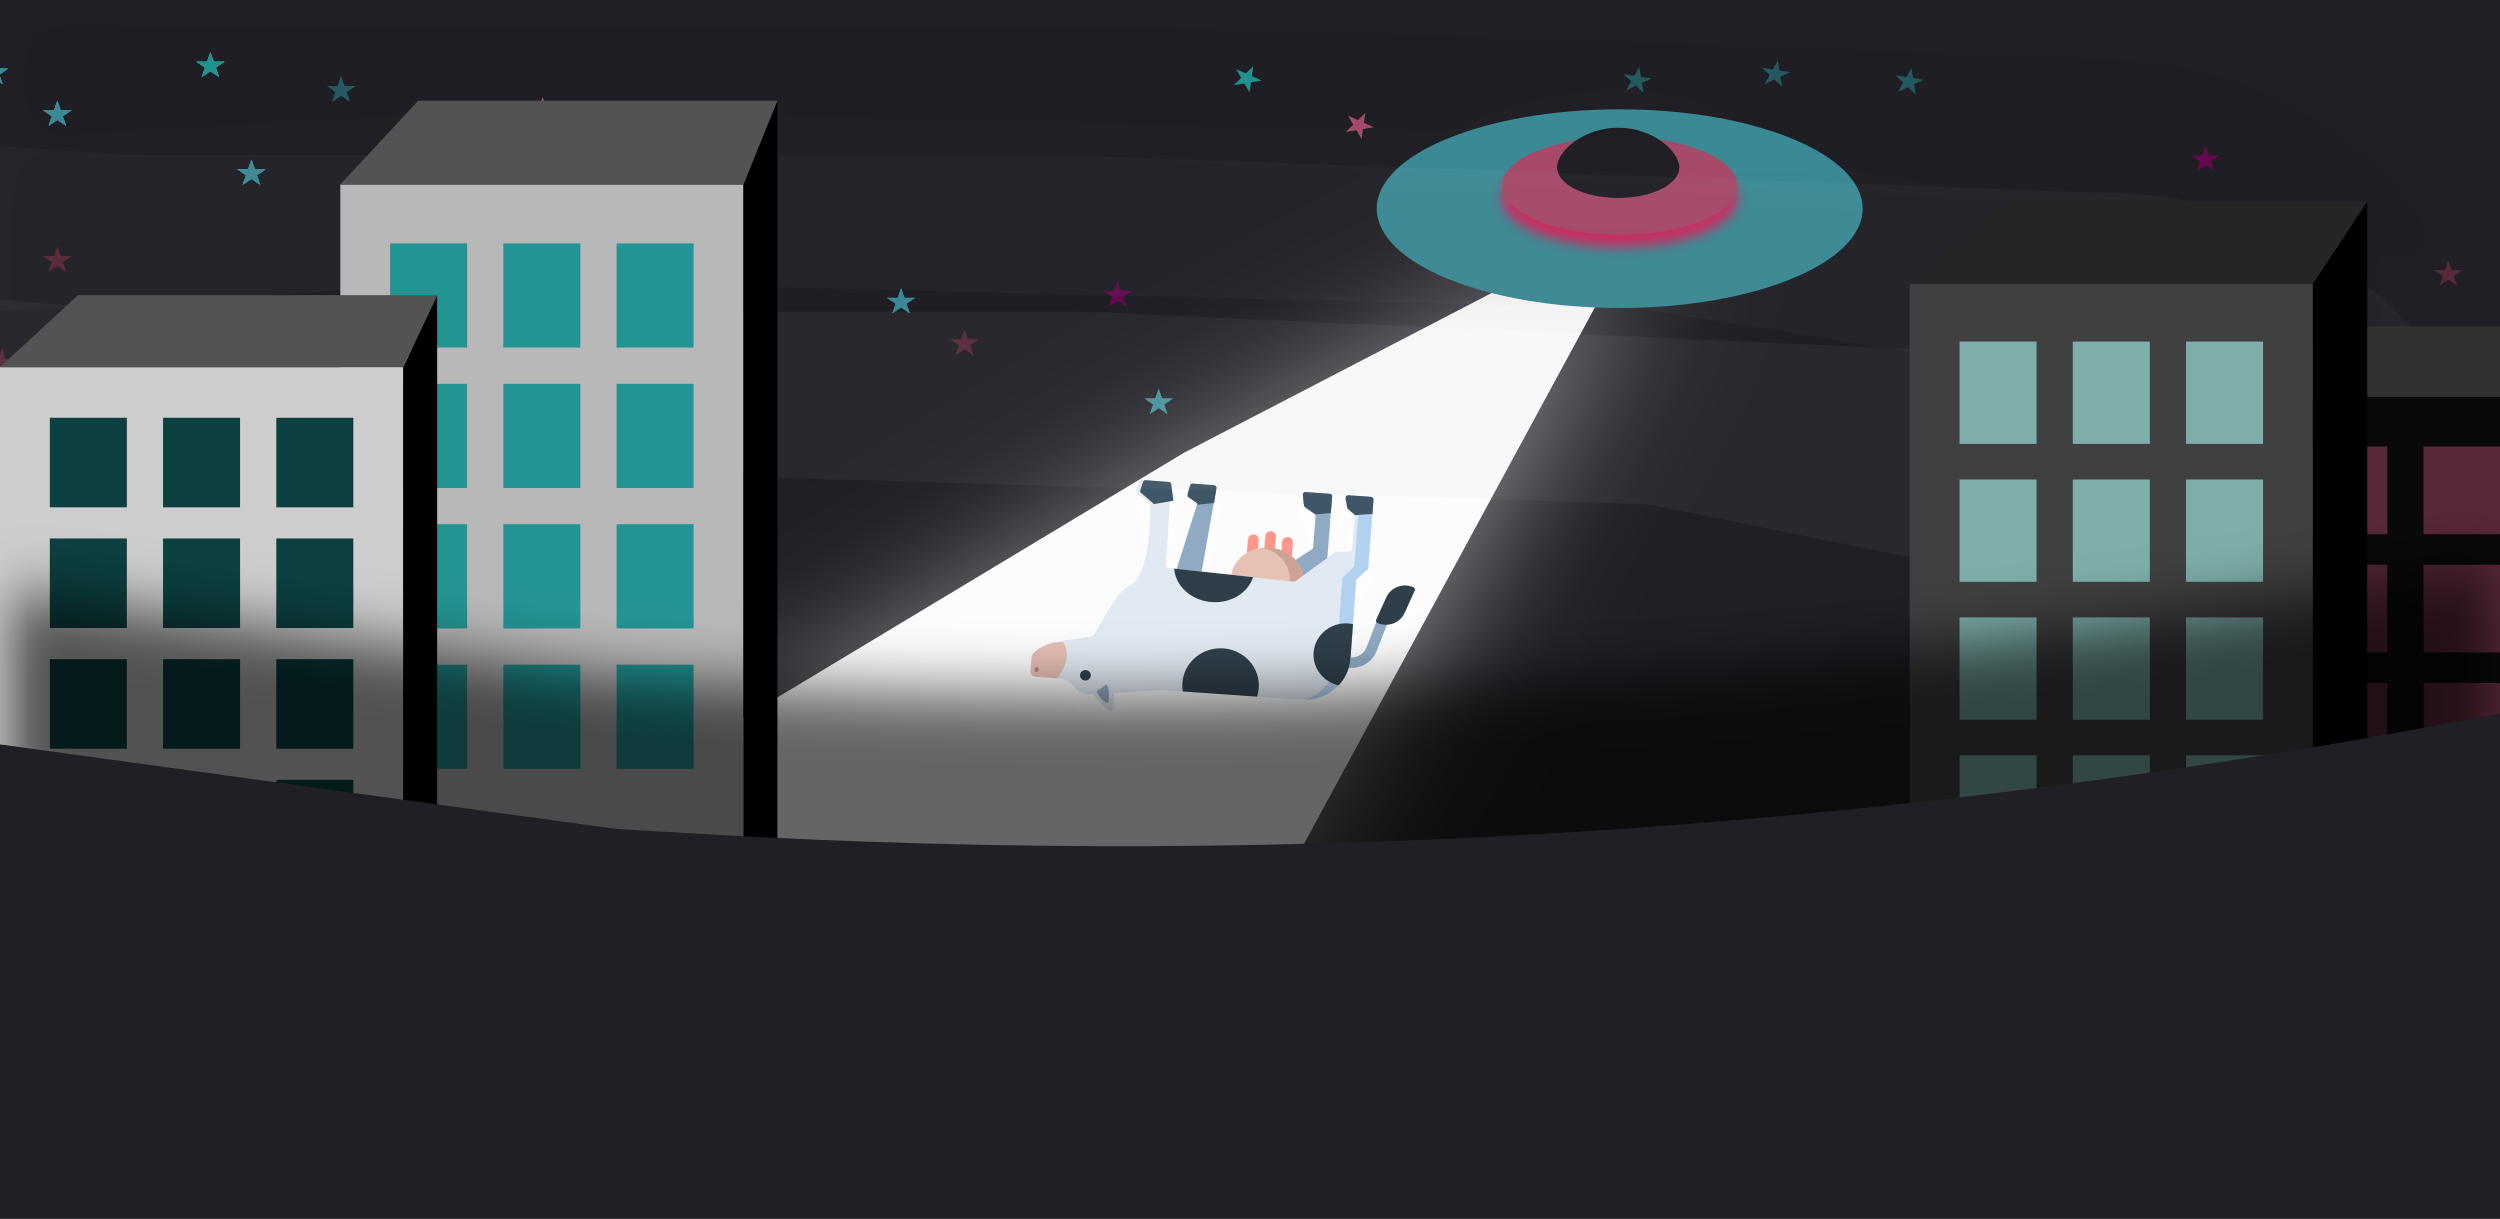
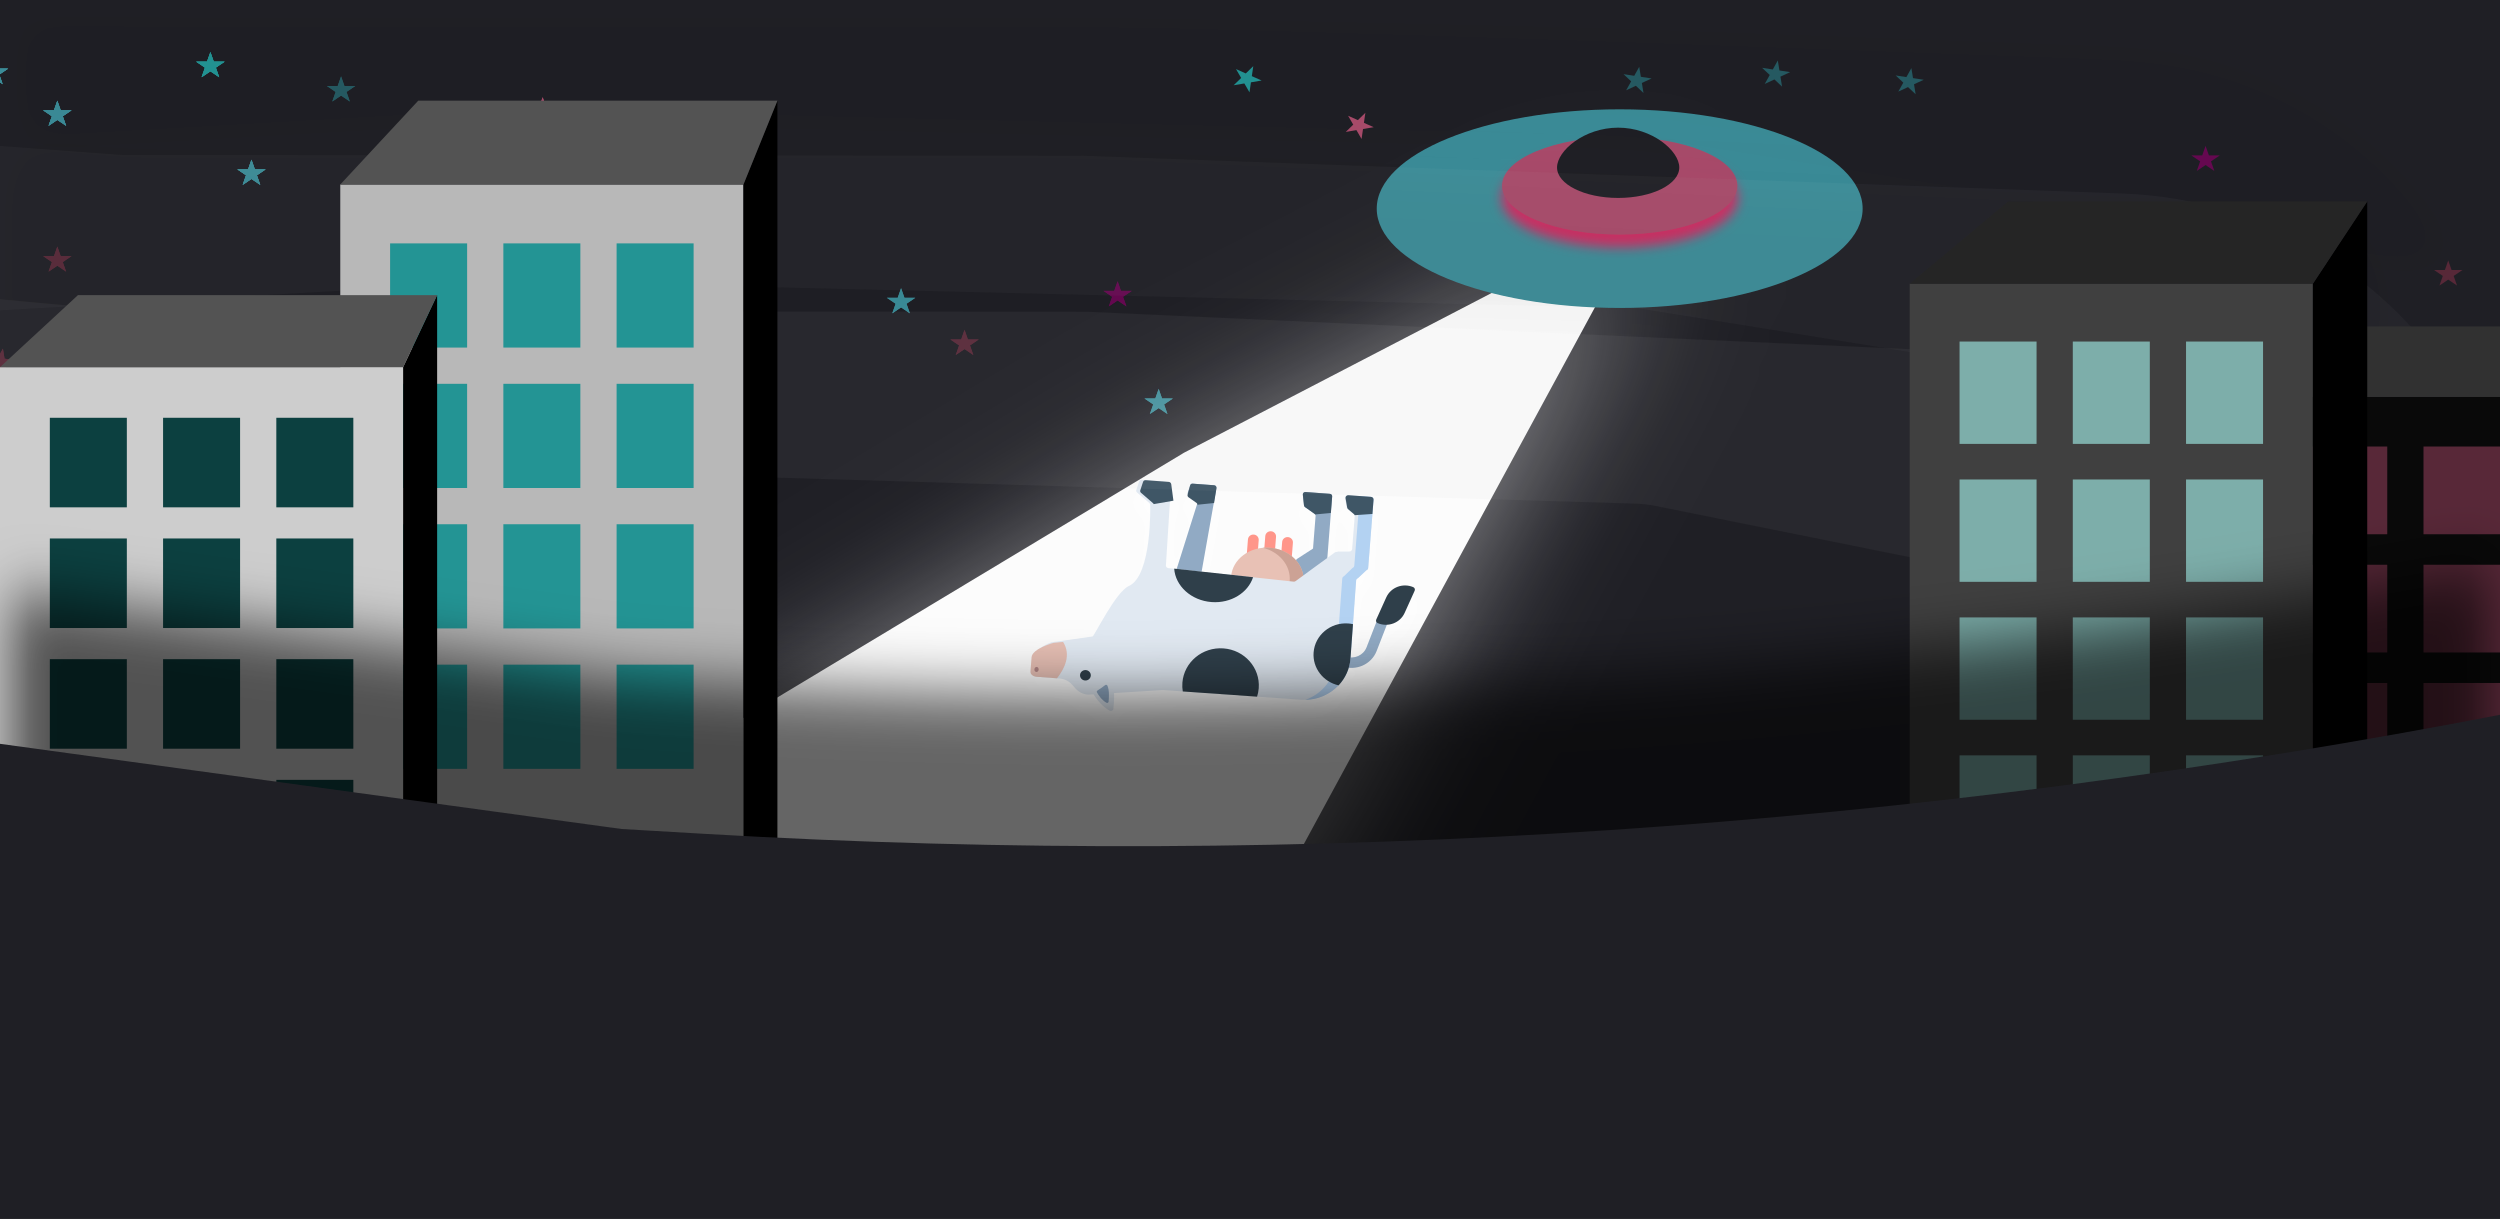
<svg xmlns="http://www.w3.org/2000/svg" width="720" height="351" viewBox="0 0 720 351" fill="none">
  <g id="BlogHeaderMobile" clip-path="url(#clip0)">
+     <rect width="720" height="351" fill="#1F1F25" />
    <rect id="background" x="-1277" width="1997" height="351" fill="#1F1F25" />
    <g id="Stars">
      <path id="Star" d="M-1.768 17L-0.803 19.764H2.322L-0.206 21.472L0.76 24.236L-1.768 22.528L-4.296 24.236L-3.331 21.472L-5.859 19.764H-2.734L-1.768 17Z" fill="#3B8D99" />
      <path id="Star_2" d="M16.51 29L17.476 31.764H20.6L18.072 33.472L19.038 36.236L16.51 34.528L13.982 36.236L14.947 33.472L12.419 31.764H15.544L16.51 29Z" fill="#3B8D99" />
      <path id="Star_3" d="M60.594 15L61.559 17.764H64.684L62.156 19.472L63.122 22.236L60.594 20.528L58.066 22.236L59.032 19.472L56.504 17.764H59.628L60.594 15Z" fill="#239494" />
      <path id="Star_4" d="M98.227 22L99.192 24.764H102.317L99.789 26.472L100.755 29.236L98.227 27.528L95.699 29.236L96.664 26.472L94.136 24.764H97.261L98.227 22Z" fill="#265B63" />
      <path id="Star_5" d="M72.421 46L73.387 48.764H76.511L73.983 50.472L74.949 53.236L72.421 51.528L69.893 53.236L70.859 50.472L68.331 48.764H71.455L72.421 46Z" fill="#3B8D99" />
      <path id="Star_6" d="M-1.768 17L-0.803 19.764H2.322L-0.206 21.472L0.76 24.236L-1.768 22.528L-4.296 24.236L-3.331 21.472L-5.859 19.764H-2.734L-1.768 17Z" fill="#3B8D99" />
      <path id="Star_7" d="M16.51 29L17.476 31.764H20.6L18.072 33.472L19.038 36.236L16.51 34.528L13.982 36.236L14.947 33.472L12.419 31.764H15.544L16.51 29Z" fill="#3B8D99" />
      <path id="Star_8" d="M60.594 15L61.559 17.764H64.684L62.156 19.472L63.122 22.236L60.594 20.528L58.066 22.236L59.032 19.472L56.504 17.764H59.628L60.594 15Z" fill="#239494" />
      <path id="Star_9" d="M72.421 46L73.387 48.764H76.511L73.983 50.472L74.949 53.236L72.421 51.528L69.893 53.236L70.859 50.472L68.331 48.764H71.455L72.421 46Z" fill="#3B8D99" />
      <path id="Star_10" d="M259.509 83L260.474 85.764H263.599L261.071 87.472L262.037 90.236L259.509 88.528L256.981 90.236L257.946 87.472L255.419 85.764H258.543L259.509 83Z" fill="#3B8D99" />
      <path id="Star_11" d="M277.787 95L278.753 97.764H281.878L279.35 99.472L280.315 102.236L277.787 100.528L275.259 102.236L276.225 99.472L273.697 97.764H276.822L277.787 95Z" fill="#582838" />
      <path id="Star_12" d="M321.871 81L322.837 83.764H325.962L323.434 85.472L324.399 88.236L321.871 86.528L319.343 88.236L320.309 85.472L317.781 83.764H320.906L321.871 81Z" fill="#670852" />
      <path id="Star_13" d="M207.899 104L208.864 106.764H211.989L209.461 108.472L210.427 111.236L207.899 109.528L205.371 111.236L206.336 108.472L203.808 106.764H206.933L207.899 104Z" fill="#265B63" />
      <path id="Star_14" d="M333.698 112L334.664 114.764H337.789L335.261 116.472L336.226 119.236L333.698 117.528L331.17 119.236L332.136 116.472L329.608 114.764H332.733L333.698 112Z" fill="#3B8D99" />
      <path id="Star_15" d="M156.288 28L157.254 30.764H160.379L157.851 32.472L158.816 35.236L156.288 33.528L153.76 35.236L154.726 32.472L152.198 30.764H155.323L156.288 28Z" fill="#AA4B6B" />
      <path id="Star_16" d="M16.51 71L17.476 73.764H20.6L18.072 75.472L19.038 78.236L16.51 76.528L13.982 78.236L14.947 75.472L12.419 73.764H15.544L16.51 71Z" fill="#582838" />
      <path id="Star_17" d="M2.062 107.944L-0.133 105.876L-2.926 107.178L-1.489 104.597L-3.684 102.529L-0.601 103.002L0.836 100.422L1.304 103.295L4.387 103.769L1.594 105.071L2.062 107.944Z" fill="#582838" />
    </g>
    <g id="Stars_2">
      <path id="Star_18" d="M-1.768 17L-0.803 19.764H2.322L-0.206 21.472L0.76 24.236L-1.768 22.528L-4.296 24.236L-3.331 21.472L-5.859 19.764H-2.734L-1.768 17Z" fill="#3B8D99" />
      <path id="Star_19" d="M16.51 29L17.476 31.764H20.6L18.072 33.472L19.038 36.236L16.51 34.528L13.982 36.236L14.947 33.472L12.419 31.764H15.544L16.51 29Z" fill="#3B8D99" />
      <path id="Star_20" d="M60.594 15L61.559 17.764H64.684L62.156 19.472L63.122 22.236L60.594 20.528L58.066 22.236L59.032 19.472L56.504 17.764H59.628L60.594 15Z" fill="#239494" />
      <path id="Star_21" d="M98.227 22L99.192 24.764H102.317L99.789 26.472L100.755 29.236L98.227 27.528L95.699 29.236L96.664 26.472L94.136 24.764H97.261L98.227 22Z" fill="#265B63" />
      <path id="Star_22" d="M72.421 46L73.387 48.764H76.511L73.983 50.472L74.949 53.236L72.421 51.528L69.893 53.236L70.859 50.472L68.331 48.764H71.455L72.421 46Z" fill="#3B8D99" />
      <path id="Star_23" d="M-1.768 17L-0.803 19.764H2.322L-0.206 21.472L0.76 24.236L-1.768 22.528L-4.296 24.236L-3.331 21.472L-5.859 19.764H-2.734L-1.768 17Z" fill="#3B8D99" />
      <path id="Star_24" d="M16.51 29L17.476 31.764H20.6L18.072 33.472L19.038 36.236L16.51 34.528L13.982 36.236L14.947 33.472L12.419 31.764H15.544L16.51 29Z" fill="#3B8D99" />
      <path id="Star_25" d="M60.594 15L61.559 17.764H64.684L62.156 19.472L63.122 22.236L60.594 20.528L58.066 22.236L59.032 19.472L56.504 17.764H59.628L60.594 15Z" fill="#239494" />
      <path id="Star_26" d="M72.421 46L73.387 48.764H76.511L73.983 50.472L74.949 53.236L72.421 51.528L69.893 53.236L70.859 50.472L68.331 48.764H71.455L72.421 46Z" fill="#3B8D99" />
      <path id="Star_27" d="M259.509 83L260.474 85.764H263.599L261.071 87.472L262.037 90.236L259.509 88.528L256.981 90.236L257.946 87.472L255.419 85.764H258.543L259.509 83Z" fill="#3B8D99" />
      <path id="Star_28" d="M277.787 95L278.753 97.764H281.878L279.35 99.472L280.315 102.236L277.787 100.528L275.259 102.236L276.225 99.472L273.697 97.764H276.822L277.787 95Z" fill="#582838" />
      <path id="Star_29" d="M321.871 81L322.837 83.764H325.962L323.434 85.472L324.399 88.236L321.871 86.528L319.343 88.236L320.309 85.472L317.781 83.764H320.906L321.871 81Z" fill="#670852" />
      <path id="Star_30" d="M207.899 104L208.864 106.764H211.989L209.461 108.472L210.427 111.236L207.899 109.528L205.371 111.236L206.336 108.472L203.808 106.764H206.933L207.899 104Z" fill="#265B63" />
      <path id="Star_31" d="M333.698 112L334.664 114.764H337.789L335.261 116.472L336.226 119.236L333.698 117.528L331.17 119.236L332.136 116.472L329.608 114.764H332.733L333.698 112Z" fill="#3B8D99" />
      <path id="Star_32" d="M156.288 28L157.254 30.764H160.379L157.851 32.472L158.816 35.236L156.288 33.528L153.76 35.236L154.726 32.472L152.198 30.764H155.323L156.288 28Z" fill="#AA4B6B" />
      <path id="Star_33" d="M16.51 71L17.476 73.764H20.6L18.072 75.472L19.038 78.236L16.51 76.528L13.982 78.236L14.947 75.472L12.419 73.764H15.544L16.51 71Z" fill="#582838" />
      <path id="Star_34" d="M2.062 107.944L-0.133 105.876L-2.926 107.178L-1.489 104.597L-3.684 102.529L-0.601 103.002L0.836 100.422L1.304 103.295L4.387 103.769L1.594 105.071L2.062 107.944Z" fill="#582838" />
      <path id="Star_35" d="M635.202 42L636.168 44.764H639.293L636.765 46.472L637.73 49.236L635.202 47.528L632.674 49.236L633.64 46.472L631.112 44.764H634.237L635.202 42Z" fill="#670852" />
      <path id="Star_36" d="M705.092 75L706.057 77.764H709.182L706.654 79.472L707.62 82.236L705.092 80.528L702.564 82.236L703.529 79.472L701.002 77.764H704.126L705.092 75Z" fill="#582838" />
      <path id="Star_37" d="M355.969 19.894L358.786 21.152L360.943 19.05L360.527 21.93L363.343 23.188L360.269 23.71L359.853 26.59L358.369 24.032L355.295 24.554L357.453 22.452L355.969 19.894Z" fill="#239494" />
      <path id="Star_38" d="M388.248 33.337L391.065 34.595L393.222 32.492L392.806 35.373L395.622 36.631L392.548 37.153L392.132 40.033L390.649 37.475L387.575 37.997L389.732 35.895L388.248 33.337Z" fill="#AA4B6B" />
      <path id="Star_39" d="M515.682 67.427L513.488 65.359L510.694 66.661L512.131 64.08L509.936 62.012L513.019 62.486L514.456 59.905L514.925 62.778L518.008 63.252L515.214 64.554L515.682 67.427Z" fill="#3B8D99" />
      <path id="Star_40" d="M493.559 64.317L491.364 62.248L488.571 63.551L490.008 60.97L487.813 58.902L490.896 59.375L492.333 56.794L492.801 59.668L495.884 60.142L493.091 61.444L493.559 64.317Z" fill="#3B8D99" />
      <path id="Star_41" d="M551.703 27.145L549.508 25.077L546.715 26.379L548.152 23.798L545.957 21.73L549.04 22.203L550.477 19.623L550.945 22.496L554.028 22.97L551.235 24.272L551.703 27.145Z" fill="#265B63" />
      <path id="Star_42" d="M513.233 24.944L511.038 22.876L508.245 24.178L509.682 21.597L507.487 19.529L510.57 20.002L512.007 17.422L512.475 20.295L515.558 20.769L512.765 22.071L513.233 24.944Z" fill="#265B63" />
      <path id="Star_43" d="M435.386 72.42L433.191 70.352L430.397 71.654L431.834 69.073L429.639 67.005L432.722 67.478L434.159 64.898L434.628 67.771L437.711 68.245L434.917 69.547L435.386 72.42Z" fill="#3B8D99" />
      <path id="Star_44" d="M473.324 26.77L471.129 24.701L468.336 26.003L469.773 23.423L467.578 21.354L470.661 21.828L472.098 19.247L472.566 22.12L475.649 22.594L472.856 23.896L473.324 26.77Z" fill="#265B63" />
    </g>
    <g id="Frame">
      <g id="LightBeam" filter="url(#filter0_d)">
        <path d="M169 233.898L341.013 130.373L474.109 61.27L364.927 262.601L270.385 256.119L169 233.898Z" fill="#FCFCFC" />
      </g>
      <g id="cow" filter="url(#filter1_d)">
        <g id="Group">
          <path id="Vector" d="M361.077 153.955C361.933 154.018 362.573 154.741 362.508 155.571L362.205 159.426C362.14 160.255 361.393 160.875 360.538 160.812C359.683 160.749 359.043 160.026 359.108 159.196L359.411 155.341C359.476 154.512 360.222 153.892 361.077 153.955Z" fill="#FF968A" />
          <path id="Vector_2" d="M370.93 154.683C371.785 154.747 372.425 155.47 372.36 156.299L372.057 160.154C371.992 160.983 371.246 161.604 370.391 161.54C369.536 161.477 368.895 160.754 368.96 159.925L369.263 156.07C369.328 155.24 370.075 154.62 370.93 154.683Z" fill="#FF968A" />
          <path id="Vector_3" d="M366.067 153.001C366.923 153.064 367.563 153.787 367.498 154.616L367.195 158.471C367.13 159.301 366.384 159.921 365.529 159.858C364.674 159.794 364.033 159.071 364.098 158.242L364.401 154.387C364.466 153.558 365.212 152.937 366.067 153.001Z" fill="#FF968A" />
        </g>
        <g id="Group_2">
          <path id="Vector_4" d="M398.429 178.189C399.231 178.483 399.636 179.352 399.334 180.13L396.466 187.504C394.958 191.381 390.483 193.343 386.49 191.879C385.687 191.585 385.282 190.716 385.584 189.938C385.887 189.16 386.783 188.768 387.585 189.062C389.976 189.939 392.656 188.762 393.56 186.438L396.428 179.065C396.731 178.287 397.626 177.895 398.429 178.189Z" fill="#91AAC4" />
          <path id="Vector_5" d="M342.071 141.922L342.776 139.705C342.86 139.441 343.144 139.268 343.456 139.291L349.679 139.752C350.108 139.784 350.416 140.136 350.346 140.51L349.718 144.044L345.772 166.287L337.296 168.89L344.945 144.612C344.967 144.542 344.974 144.471 344.965 144.401C344.947 144.228 344.842 144.069 344.674 143.967L342.342 142.571C342.103 142.427 341.994 142.166 342.071 141.922Z" fill="#91AAC4" />
        </g>
        <path id="Vector_6" d="M342.03 142.448L342.77 139.794C342.858 139.479 343.145 139.268 343.456 139.291L349.68 139.752C350.108 139.784 350.412 140.198 350.336 140.646L349.654 144.87L344.89 145.362C344.875 145.157 344.772 144.968 344.605 144.849L342.292 143.217C342.055 143.05 341.949 142.74 342.03 142.448Z" fill="#3F5666" />
        <path id="Vector_7" d="M378.152 157.984L378.889 148.603C378.902 148.444 378.859 148.287 378.768 148.16C378.723 148.094 378.666 148.037 378.598 147.989L375.838 146.036C375.675 145.919 375.569 145.741 375.548 145.546L375.218 142.466C375.171 142.033 375.539 141.667 375.983 141.7L383.006 142.22C383.4 142.249 383.695 142.583 383.665 142.966L382.167 162.033L375.983 168.253L365.05 169.912L373.537 160.972L378.152 157.984Z" fill="#91AAC4" />
        <path id="Vector_8" d="M375.983 141.7L383.005 142.22C383.4 142.249 383.695 142.583 383.665 142.966L383.289 147.742L378.767 148.16C378.722 148.094 378.666 148.037 378.598 147.989L375.838 146.036C375.675 145.919 375.569 145.741 375.548 145.546L375.217 142.466C375.171 142.034 375.539 141.667 375.983 141.7Z" fill="#3F5666" />
        <path id="Vector_9" d="M365.695 157.746C359.938 157.319 354.953 161.028 354.56 166.028C354.167 171.029 358.516 175.428 364.272 175.855C370.029 176.281 375.015 172.573 375.408 167.572C375.801 162.572 371.452 158.172 365.695 157.746Z" fill="#E8C1B5" />
        <path id="Vector_10" d="M371.429 167.277C371.083 171.687 367.165 175.09 362.296 175.541C362.931 175.696 363.591 175.804 364.271 175.854C370.028 176.281 375.013 172.572 375.406 167.572C375.799 162.571 371.451 158.172 365.694 157.745C365.014 157.695 364.345 157.704 363.693 157.764C368.434 158.927 371.776 162.867 371.429 167.277Z" fill="#CCA295" />
        <path id="Vector_11" d="M297.326 193.428L297.654 189.249C297.851 186.739 302.795 184.986 302.795 184.986L305.016 184.671L314.631 183.308C314.631 183.308 314.648 183.303 314.678 183.295L314.68 183.295C315.147 183.167 321.364 170.439 325.059 168.8C331.879 165.774 331.259 145.347 331.259 145.347C331.255 145.263 331.234 145.178 331.2 145.103C331.157 145.009 331.096 144.926 331.017 144.858L327.465 141.838C327.249 141.655 327.168 141.369 327.256 141.105L328.067 138.686C328.172 138.379 328.479 138.181 328.817 138.206L335.583 138.707C335.953 138.734 336.259 139.002 336.318 139.355L336.963 144.131L335.776 162.973C335.834 163.315 336.125 163.581 336.486 163.615L337.215 163.696L360.329 166.192L372.559 167.515C372.771 167.537 372.984 167.48 373.148 167.351L378.537 163.399L384.537 159.03C385.537 158.832 385.537 158.832 385.537 158.832L388.552 158.832C388.995 158.865 389.383 158.549 389.416 158.125L390.155 148.729C390.164 148.604 390.14 148.48 390.09 148.368C390.043 148.264 389.973 148.166 389.882 148.091L388.126 146.62C387.987 146.503 387.892 146.343 387.861 146.171L387.38 143.501C387.292 143.007 387.711 142.567 388.234 142.606L394.837 143.095C395.28 143.128 395.612 143.496 395.579 143.919L394.035 163.57C394.011 163.868 393.812 164.125 393.52 164.23L391.036 166.522C390.744 166.629 390.542 166.886 390.519 167.182L389.605 179.752L388.888 189.61C388.669 192.612 387.388 195.307 385.411 197.371C382.813 200.087 379.018 201.72 374.872 201.542L361.537 200.605L339.778 199.072L334.994 198.736L313.358 200.066C311.968 199.963 310.68 199.334 309.776 198.321L308.729 197.149C307.824 196.138 306.534 195.51 305.146 195.408L298.674 194.928C297.869 194.869 297.265 194.196 297.326 193.428Z" fill="#E1E9F2" />
        <path id="Vector_12" d="M390.041 162.879C390.016 163.187 389.818 163.455 389.532 163.565L387.079 165.949C386.791 166.061 386.593 166.327 386.569 166.635L385.617 179.656L384.871 189.869C384.644 192.981 383.373 195.775 381.42 197.921C379.919 199.573 378.014 200.838 375.878 201.574C379.666 201.532 383.109 199.933 385.513 197.378C387.459 195.311 388.722 192.616 388.941 189.613L389.659 179.755L390.575 167.187C390.598 166.89 390.796 166.633 391.084 166.527L393.529 164.231C393.815 164.126 394.013 163.867 394.036 163.57L395.58 143.92C395.613 143.497 395.287 143.129 394.852 143.096L391.614 142.856L390.041 162.879Z" fill="#B3D2F2" />
        <g id="Group_3">
          <path id="Vector_13" d="M388.359 142.617L394.852 143.097C395.289 143.13 395.614 143.499 395.58 143.923L395.258 148.02L390.176 148.374C390.132 148.27 390.062 148.174 389.972 148.098L388.247 146.629C388.111 146.513 388.018 146.353 387.988 146.182L387.519 143.511C387.434 143.019 387.845 142.578 388.359 142.617Z" fill="#3F5666" />
          <path id="Vector_14" d="M328.404 141.192L329.206 138.771C329.307 138.465 329.61 138.266 329.942 138.29L336.595 138.783C336.959 138.81 337.26 139.076 337.316 139.429L337.946 144.204L332.278 145.183C332.237 145.089 332.175 145.006 332.096 144.937L328.608 141.923C328.397 141.74 328.317 141.454 328.404 141.192Z" fill="#3F5666" />
        </g>
        <path id="Vector_15" d="M340.531 196.596C340.994 190.702 346.29 186.288 352.359 186.738C358.431 187.187 362.976 192.33 362.513 198.224C362.447 199.063 362.284 199.871 362.033 200.641L340.641 199.136C340.503 198.314 340.462 197.464 340.531 196.596Z" fill="#2F3F4A" />
        <path id="Vector_16" d="M296.77 193.402L297.095 189.269C297.29 186.787 303.415 185.144 303.415 185.144L306.177 184.874C308.564 188.647 306.584 192.616 304.41 195.353L298.48 194.914C297.477 194.84 296.71 194.162 296.77 193.402Z" fill="#E5BEB3" />
        <g id="Group_4">
          <path id="Vector_17" d="M378.319 187.883C378.711 182.906 383.183 179.178 388.306 179.558C388.768 179.592 389.22 179.659 389.658 179.755L388.94 189.614C388.721 192.617 387.458 195.311 385.511 197.378C381.096 196.396 377.964 192.401 378.319 187.883Z" fill="#2F3F4A" />
          <path id="Vector_18" d="M338.166 163.766L360.89 166.234C359.426 170.722 354.509 173.808 348.945 173.396C343.067 172.961 338.514 168.776 338.166 163.766Z" fill="#2F3F4A" />
          <path id="Vector_19" d="M312.717 192.983C311.861 192.92 311.115 193.541 311.05 194.37C310.985 195.199 311.626 195.922 312.481 195.985C313.336 196.049 314.082 195.428 314.147 194.599C314.212 193.77 313.572 193.047 312.717 192.983Z" fill="#2F3F4A" />
          <path id="Vector_20" d="M298.577 192.073C298.237 192.048 297.936 192.355 297.904 192.759C297.872 193.163 298.122 193.511 298.462 193.536C298.802 193.561 299.103 193.254 299.135 192.85C299.166 192.446 298.917 192.098 298.577 192.073Z" fill="#582838" fill-opacity="0.39" />
        </g>
        <path id="Vector_21" d="M314.432 199.08C315.082 200.3 316.779 203.068 319.52 204.669C319.993 204.946 320.603 204.658 320.662 204.125C320.882 202.151 321.18 197.877 320.015 195.448C319.809 195.018 319.24 194.895 318.86 195.193C318.008 195.862 316.436 197.05 314.696 198.131C314.368 198.334 314.254 198.745 314.432 199.08Z" fill="#E1E9F2" />
        <path id="Vector_22" d="M315.919 199.393C316.267 200.049 317.179 201.536 318.652 202.396C318.906 202.545 319.234 202.39 319.266 202.104C319.384 201.043 319.544 198.747 318.918 197.441C318.808 197.21 318.502 197.144 318.298 197.304C317.84 197.664 316.995 198.302 316.06 198.883C315.884 198.992 315.823 199.213 315.919 199.393Z" fill="#91AAC4" />
        <path id="Vector_23" d="M399.247 172.037L396.36 178.429C396.181 178.825 396.367 179.287 396.775 179.46C399.755 180.729 403.23 179.411 404.537 176.517L407.424 170.124C407.603 169.728 407.417 169.267 407.01 169.094C404.03 167.825 400.554 169.143 399.247 172.037Z" fill="#2F3F4A" />
      </g>
      <g id="SpaceShip">
        <ellipse id="Ellipse" cx="466.47" cy="60.088" rx="69.971" ry="28.604" fill="#3B8D99" />
        <g id="Ellipse 2.1" filter="url(#filter2_d)">
          <ellipse cx="466.471" cy="53.487" rx="33.885" ry="14.082" fill="#AA4B6B" />
        </g>
        <path id="Ellipse 3.1" d="M483.633 48.236C483.633 53.08 475.752 57.008 466.03 57.008C456.309 57.008 448.428 53.08 448.428 48.236C448.428 43.391 456.309 36.765 466.03 36.765C475.752 36.765 483.633 43.391 483.633 48.236Z" fill="#1F1F25" />
      </g>
    </g>
    <g id="Fog" opacity="0.06" filter="url(#filter3_d)">
      <path d="M-1275.27 171.313L-1064.79 140.014C-1037.27 135.922 -1009.43 134.431 -981.639 135.561L-783.8 143.6L-546.634 172.206L-413.731 183.38C-403.431 184.246 -393.071 184.136 -382.791 183.052L-106.268 153.89L149.203 135.3L471.095 145.055C473.011 145.113 474.92 145.332 476.799 145.711L632.289 177.033C668.281 184.283 697.247 147.557 681.81 114.245C679.575 109.421 674.84 106.243 669.529 106.001L313.229 89.791L37.102 89.628L-108.529 76.11C-166.198 70.757 -224.262 71.299 -281.821 77.726L-363.71 86.87L-532.162 105.679L-799.023 64.651C-843.221 57.856 -888.029 55.917 -932.649 58.87L-1063.78 67.547L-1275.17 88.853L-1275.27 171.313Z" fill="#B8B8B8" />
    </g>
    <g id="Fog2" opacity="0.04" filter="url(#filter4_d)">
      <path d="M-1238.55 104.537L-1058.19 83.328C-1036.25 80.749 -1014.15 79.813 -992.067 80.531L-785.651 87.238L-548.521 109.991L-412.461 119.101C-404.271 119.649 -396.051 119.582 -387.87 118.9L-108.242 95.572L147.176 80.89L471.89 88.78L700.835 125.695C707.467 126.764 712.341 119.62 708.928 113.835C688.436 79.105 651.66 57.208 611.361 55.743L311.159 44.831L35.084 44.632L-128.315 32.557C-174.188 29.167 -220.26 29.498 -266.08 33.545L-365.654 42.342L-440.23 48.931C-502.617 54.442 -565.411 53.39 -627.579 45.791L-810.466 23.436C-848.334 18.808 -886.534 17.481 -924.633 19.472L-1065.6 26.837L-1249.3 41.351C-1264.66 42.564 -1276.5 55.38 -1276.5 70.785C-1276.5 91.127 -1258.75 106.913 -1238.55 104.537Z" fill="#B8B8B8" />
    </g>
    <g id="BuildingMiddle">
      <rect id="Front" x="651" y="114.32" width="116.109" height="219.68" fill="#090909" />
      <g id="Windows">
        <rect id="Rectangle 2.6" x="665.351" y="196.7" width="22.178" height="25.263" fill="#582838" />
        <rect id="Rectangle 2.7" x="697.966" y="196.7" width="22.178" height="25.263" fill="#582838" />
        <rect id="Rectangle 2.9" x="665.351" y="230.75" width="22.178" height="25.263" fill="#582838" />
        <rect id="Rectangle 2.10" x="697.966" y="230.75" width="22.178" height="25.263" fill="#582838" />
        <rect id="Rectangle 2" x="665.351" y="128.6" width="22.178" height="25.263" fill="#582838" />
        <rect id="Rectangle 2.1" x="697.966" y="128.599" width="22.178" height="25.263" fill="#582838" />
        <rect id="Rectangle 2.3" x="665.351" y="162.649" width="22.178" height="25.263" fill="#582838" />
        <rect id="Rectangle 2.4" x="697.966" y="162.649" width="22.178" height="25.263" fill="#582838" />
      </g>
      <path id="Top" d="M673.446 94.001H776.893L767.109 114.321H651L673.446 94.001Z" fill="#313131" />
    </g>
    <g id="BuildingMiddle_2">
      <rect id="Front_2" x="98" y="53.135" width="116.109" height="260.918" fill="#B8B8B8" />
      <g id="Windows_2">
        <rect id="Rectangle 2.6_2" x="112.351" y="150.979" width="22.178" height="30.006" fill="#239494" />
        <rect id="Rectangle 2.7_2" x="144.966" y="150.979" width="22.178" height="30.006" fill="#239494" />
        <rect id="Rectangle 2.8" x="177.58" y="150.979" width="22.178" height="30.006" fill="#239494" />
        <rect id="Rectangle 2.9_2" x="112.351" y="191.422" width="22.178" height="30.006" fill="#239494" />
        <rect id="Rectangle 2.10_2" x="144.966" y="191.422" width="22.178" height="30.006" fill="#239494" />
        <rect id="Rectangle 2.11" x="177.58" y="191.422" width="22.178" height="30.006" fill="#239494" />
        <rect id="Rectangle 2_2" x="112.352" y="70.095" width="22.178" height="30.006" fill="#239494" />
        <rect id="Rectangle 2.1_2" x="144.966" y="70.094" width="22.178" height="30.006" fill="#239494" />
        <rect id="Rectangle 2.2" x="177.58" y="70.094" width="22.178" height="30.006" fill="#239494" />
        <rect id="Rectangle 2.3_2" x="112.351" y="110.537" width="22.178" height="30.006" fill="#239494" />
        <rect id="Rectangle 2.4_2" x="144.966" y="110.537" width="22.178" height="30.006" fill="#239494" />
        <rect id="Rectangle 2.5" x="177.58" y="110.537" width="22.178" height="30.006" fill="#239494" />
      </g>
      <path id="Side" d="M214.108 53.135L223.893 29V314.053H214.108V53.135Z" fill="black" />
      <path id="Top_2" d="M120.446 29.001H223.893L214.109 53.136H98L120.446 29.001Z" fill="#535353" />
    </g>
    <g id="BuildingBack">
      <rect id="Rectangle" x="550" y="81.707" width="116.109" height="256.293" fill="#404040" />
      <g id="Windows_3">
        <rect id="Rectangle 2.6_3" x="564.351" y="177.817" width="22.178" height="29.474" fill="#7DAEAA" />
        <rect id="Rectangle 2.7_3" x="596.965" y="177.817" width="22.178" height="29.474" fill="#7DAEAA" />
        <rect id="Rectangle 2.8_2" x="629.58" y="177.817" width="22.178" height="29.474" fill="#7DAEAA" />
        <rect id="Rectangle 2.9_3" x="564.351" y="217.542" width="22.178" height="29.474" fill="#7DAEAA" />
        <rect id="Rectangle 2.10_3" x="596.965" y="217.542" width="22.178" height="29.474" fill="#7DAEAA" />
        <rect id="Rectangle 2.11_2" x="629.58" y="217.542" width="22.178" height="29.474" fill="#7DAEAA" />
        <rect id="Rectangle 2_3" x="564.351" y="98.366" width="22.178" height="29.474" fill="#7DAEAA" />
        <rect id="Rectangle 2.1_3" x="596.965" y="98.366" width="22.178" height="29.474" fill="#7DAEAA" />
        <rect id="Rectangle 2.2_2" x="629.58" y="98.366" width="22.178" height="29.474" fill="#7DAEAA" />
        <rect id="Rectangle 2.3_3" x="564.351" y="138.091" width="22.178" height="29.474" fill="#7DAEAA" />
        <rect id="Rectangle 2.4_3" x="596.965" y="138.091" width="22.178" height="29.474" fill="#7DAEAA" />
        <rect id="Rectangle 2.5_2" x="629.58" y="138.091" width="22.178" height="29.474" fill="#7DAEAA" />
      </g>
      <path id="Side_2" d="M666.108 81.707L681.764 58V338H666.108V81.707Z" fill="black" />
      <path id="Top_3" d="M578.375 58H681.764L666.109 81.707H550L578.375 58Z" fill="#252525" />
    </g>
    <g id="BuildingMiddle_3">
      <rect id="Front_3" y="105.744" width="116.109" height="224.256" fill="#CDCDCD" />
      <g id="Windows_4">
        <rect id="Rectangle 2.6_4" x="14.351" y="189.84" width="22.178" height="25.79" fill="#0C4040" />
        <rect id="Rectangle 2.7_4" x="46.966" y="189.84" width="22.178" height="25.79" fill="#0C4040" />
        <rect id="Rectangle 2.8_3" x="79.58" y="189.84" width="22.178" height="25.79" fill="#0C4040" />
        <rect id="Rectangle 2.9_4" x="14.351" y="224.6" width="22.178" height="25.79" fill="#0C4040" />
        <rect id="Rectangle 2.10_4" x="46.966" y="224.6" width="22.178" height="25.79" fill="#0C4040" />
        <rect id="Rectangle 2.11_3" x="79.58" y="224.6" width="22.178" height="25.79" fill="#0C4040" />
        <rect id="Rectangle 2_4" x="14.351" y="120.321" width="22.178" height="25.79" fill="#0C4040" />
        <rect id="Rectangle 2.1_4" x="46.966" y="120.32" width="22.178" height="25.79" fill="#0C4040" />
        <rect id="Rectangle 2.2_3" x="79.58" y="120.32" width="22.178" height="25.79" fill="#0C4040" />
        <rect id="Rectangle 2.3_4" x="14.351" y="155.08" width="22.178" height="25.79" fill="#0C4040" />
        <rect id="Rectangle 2.4_4" x="46.966" y="155.08" width="22.178" height="25.79" fill="#0C4040" />
        <rect id="Rectangle 2.5_3" x="79.58" y="155.08" width="22.178" height="25.79" fill="#0C4040" />
      </g>
      <path id="Side_3" d="M116.108 105.744L125.893 85V330H116.108V105.744Z" fill="black" />
      <path id="Top_4" d="M22.446 85.001H125.893L116.109 105.745H0L22.446 85.001Z" fill="#535353" />
    </g>
    <g id="MountainsFG" filter="url(#filter5_d)">
-       <path d="M720 351V205.469C549.34 238.653 375.193 250.307 201.633 240.158L177.5 238.747L-87 202.461C-107.042 200.3 -117.064 199.219 -126.743 198.295C-227.35 188.691 -328.646 188.719 -429.248 198.38C-438.925 199.309 -448.616 200.36 -467.995 202.46L-468 202.461L-738.5 238.747L-770.4 240.568C-942.415 250.384 -1114.66 225.711 -1277 168V351H720Z" fill="#1F1F25" />
+       <path d="M722 351V205.469C551.168 238.653 376.852 250.307 203.122 240.159L178.957 238.747L-85.808 202.461L-85.814 202.46C-106.212 200.263 -116.412 199.164 -126.269 198.226C-226.528 188.689 -327.467 188.718 -427.721 198.311C-437.578 199.254 -447.448 200.323 -467.188 202.461L-467.19 202.461L-737.961 238.747L-769.921 240.569C-942.093 250.385 -1114.49 225.712 -1277 168V351H722Z" fill="#1F1F25" />
    </g>
  </g>
  <defs>
    <filter id="filter0_d" x="129" y="25.27" width="385.109" height="281.331" filterUnits="userSpaceOnUse" color-interpolation-filters="sRGB">
      <feFlood flood-opacity="0" result="BackgroundImageFix" />
      <feColorMatrix in="SourceAlpha" type="matrix" values="0 0 0 0 0 0 0 0 0 0 0 0 0 0 0 0 0 0 127 0" />
      <feOffset dy="4" />
      <feGaussianBlur stdDeviation="20" />
      <feColorMatrix type="matrix" values="0 0 0 0 1 0 0 0 0 1 0 0 0 0 1 0 0 0 0.5 0" />
      <feBlend mode="normal" in2="BackgroundImageFix" result="effect1_dropShadow" />
      <feBlend mode="normal" in="SourceGraphic" in2="effect1_dropShadow" result="shape" />
    </filter>
    <filter id="filter1_d" x="286.5" y="127.484" width="131.073" height="95.363" filterUnits="userSpaceOnUse" color-interpolation-filters="sRGB">
      <feFlood flood-opacity="0" result="BackgroundImageFix" />
      <feColorMatrix in="SourceAlpha" type="matrix" values="0 0 0 0 0 0 0 0 0 0 0 0 0 0 0 0 0 0 127 0" />
      <feOffset dy="4" />
      <feGaussianBlur stdDeviation="2" />
      <feColorMatrix type="matrix" values="0 0 0 0 1 0 0 0 0 1 0 0 0 0 1 0 0 0 0.7 0" />
      <feBlend mode="normal" in2="BackgroundImageFix" result="effect1_dropShadow" />
      <feBlend mode="normal" in="SourceGraphic" in2="effect1_dropShadow" result="shape" />
    </filter>
    <filter id="filter2_d" x="429.065" y="39.405" width="74.811" height="35.205" filterUnits="userSpaceOnUse" color-interpolation-filters="sRGB">
      <feFlood flood-opacity="0" result="BackgroundImageFix" />
      <feColorMatrix in="SourceAlpha" type="matrix" values="0 0 0 0 0 0 0 0 0 0 0 0 0 0 0 0 0 0 127 0" />
      <feOffset dy="3.521" />
      <feGaussianBlur stdDeviation="1.76" />
      <feColorMatrix type="matrix" values="0 0 0 0 0.808 0 0 0 0 0.175 0 0 0 0 0.388 0 0 0 1 0" />
      <feBlend mode="normal" in2="BackgroundImageFix" result="effect1_dropShadow" />
      <feBlend mode="normal" in="SourceGraphic" in2="effect1_dropShadow" result="shape" />
    </filter>
-     <filter id="filter3_d" x="-1292.87" y="-4.077" width="1996.53" height="188.033" filterUnits="userSpaceOnUse" color-interpolation-filters="sRGB">
+     <filter id="filter3_d" x="-1292.88" y="-4.547" width="1996.63" height="189.834" filterUnits="userSpaceOnUse" color-interpolation-filters="sRGB">
      <feFlood flood-opacity="0" result="BackgroundImageFix" />
      <feColorMatrix in="SourceAlpha" type="matrix" values="0 0 0 0 0 0 0 0 0 0 0 0 0 0 0 0 0 0 127 0" />
      <feOffset dy="-44.007" />
      <feGaussianBlur stdDeviation="8.801" />
      <feColorMatrix type="matrix" values="0 0 0 0 0 0 0 0 0 0 0 0 0 0 0 0 0 0 0.6 0" />
      <feBlend mode="normal" in2="BackgroundImageFix" result="effect1_dropShadow" />
      <feBlend mode="normal" in="SourceGraphic" in2="effect1_dropShadow" result="shape" />
    </filter>
    <filter id="filter4_d" x="-1294.17" y="-43.508" width="2021.94" height="169.319" filterUnits="userSpaceOnUse" color-interpolation-filters="sRGB">
      <feFlood flood-opacity="0" result="BackgroundImageFix" />
      <feColorMatrix in="SourceAlpha" type="matrix" values="0 0 0 0 0 0 0 0 0 0 0 0 0 0 0 0 0 0 127 0" />
      <feOffset dy="-44.007" />
      <feGaussianBlur stdDeviation="8.801" />
      <feColorMatrix type="matrix" values="0 0 0 0 0 0 0 0 0 0 0 0 0 0 0 0 0 0 0.6 0" />
      <feBlend mode="normal" in2="BackgroundImageFix" result="effect1_dropShadow" />
      <feBlend mode="normal" in="SourceGraphic" in2="effect1_dropShadow" result="shape" />
    </filter>
-     <filter id="filter5_d" x="-1294.6" y="106.391" width="2032.21" height="244.609" filterUnits="userSpaceOnUse" color-interpolation-filters="sRGB">
+     <filter id="filter5_d" x="-1294.6" y="106.391" width="2034.21" height="244.609" filterUnits="userSpaceOnUse" color-interpolation-filters="sRGB">
      <feFlood flood-opacity="0" result="BackgroundImageFix" />
      <feColorMatrix in="SourceAlpha" type="matrix" values="0 0 0 0 0 0 0 0 0 0 0 0 0 0 0 0 0 0 127 0" />
      <feOffset dy="-44.007" />
      <feGaussianBlur stdDeviation="8.801" />
      <feColorMatrix type="matrix" values="0 0 0 0 0 0 0 0 0 0 0 0 0 0 0 0 0 0 0.6 0" />
      <feBlend mode="normal" in2="BackgroundImageFix" result="effect1_dropShadow" />
      <feBlend mode="normal" in="SourceGraphic" in2="effect1_dropShadow" result="shape" />
    </filter>
    <clipPath id="clip0">
      <rect width="720" height="351" fill="white" />
    </clipPath>
  </defs>
</svg>
